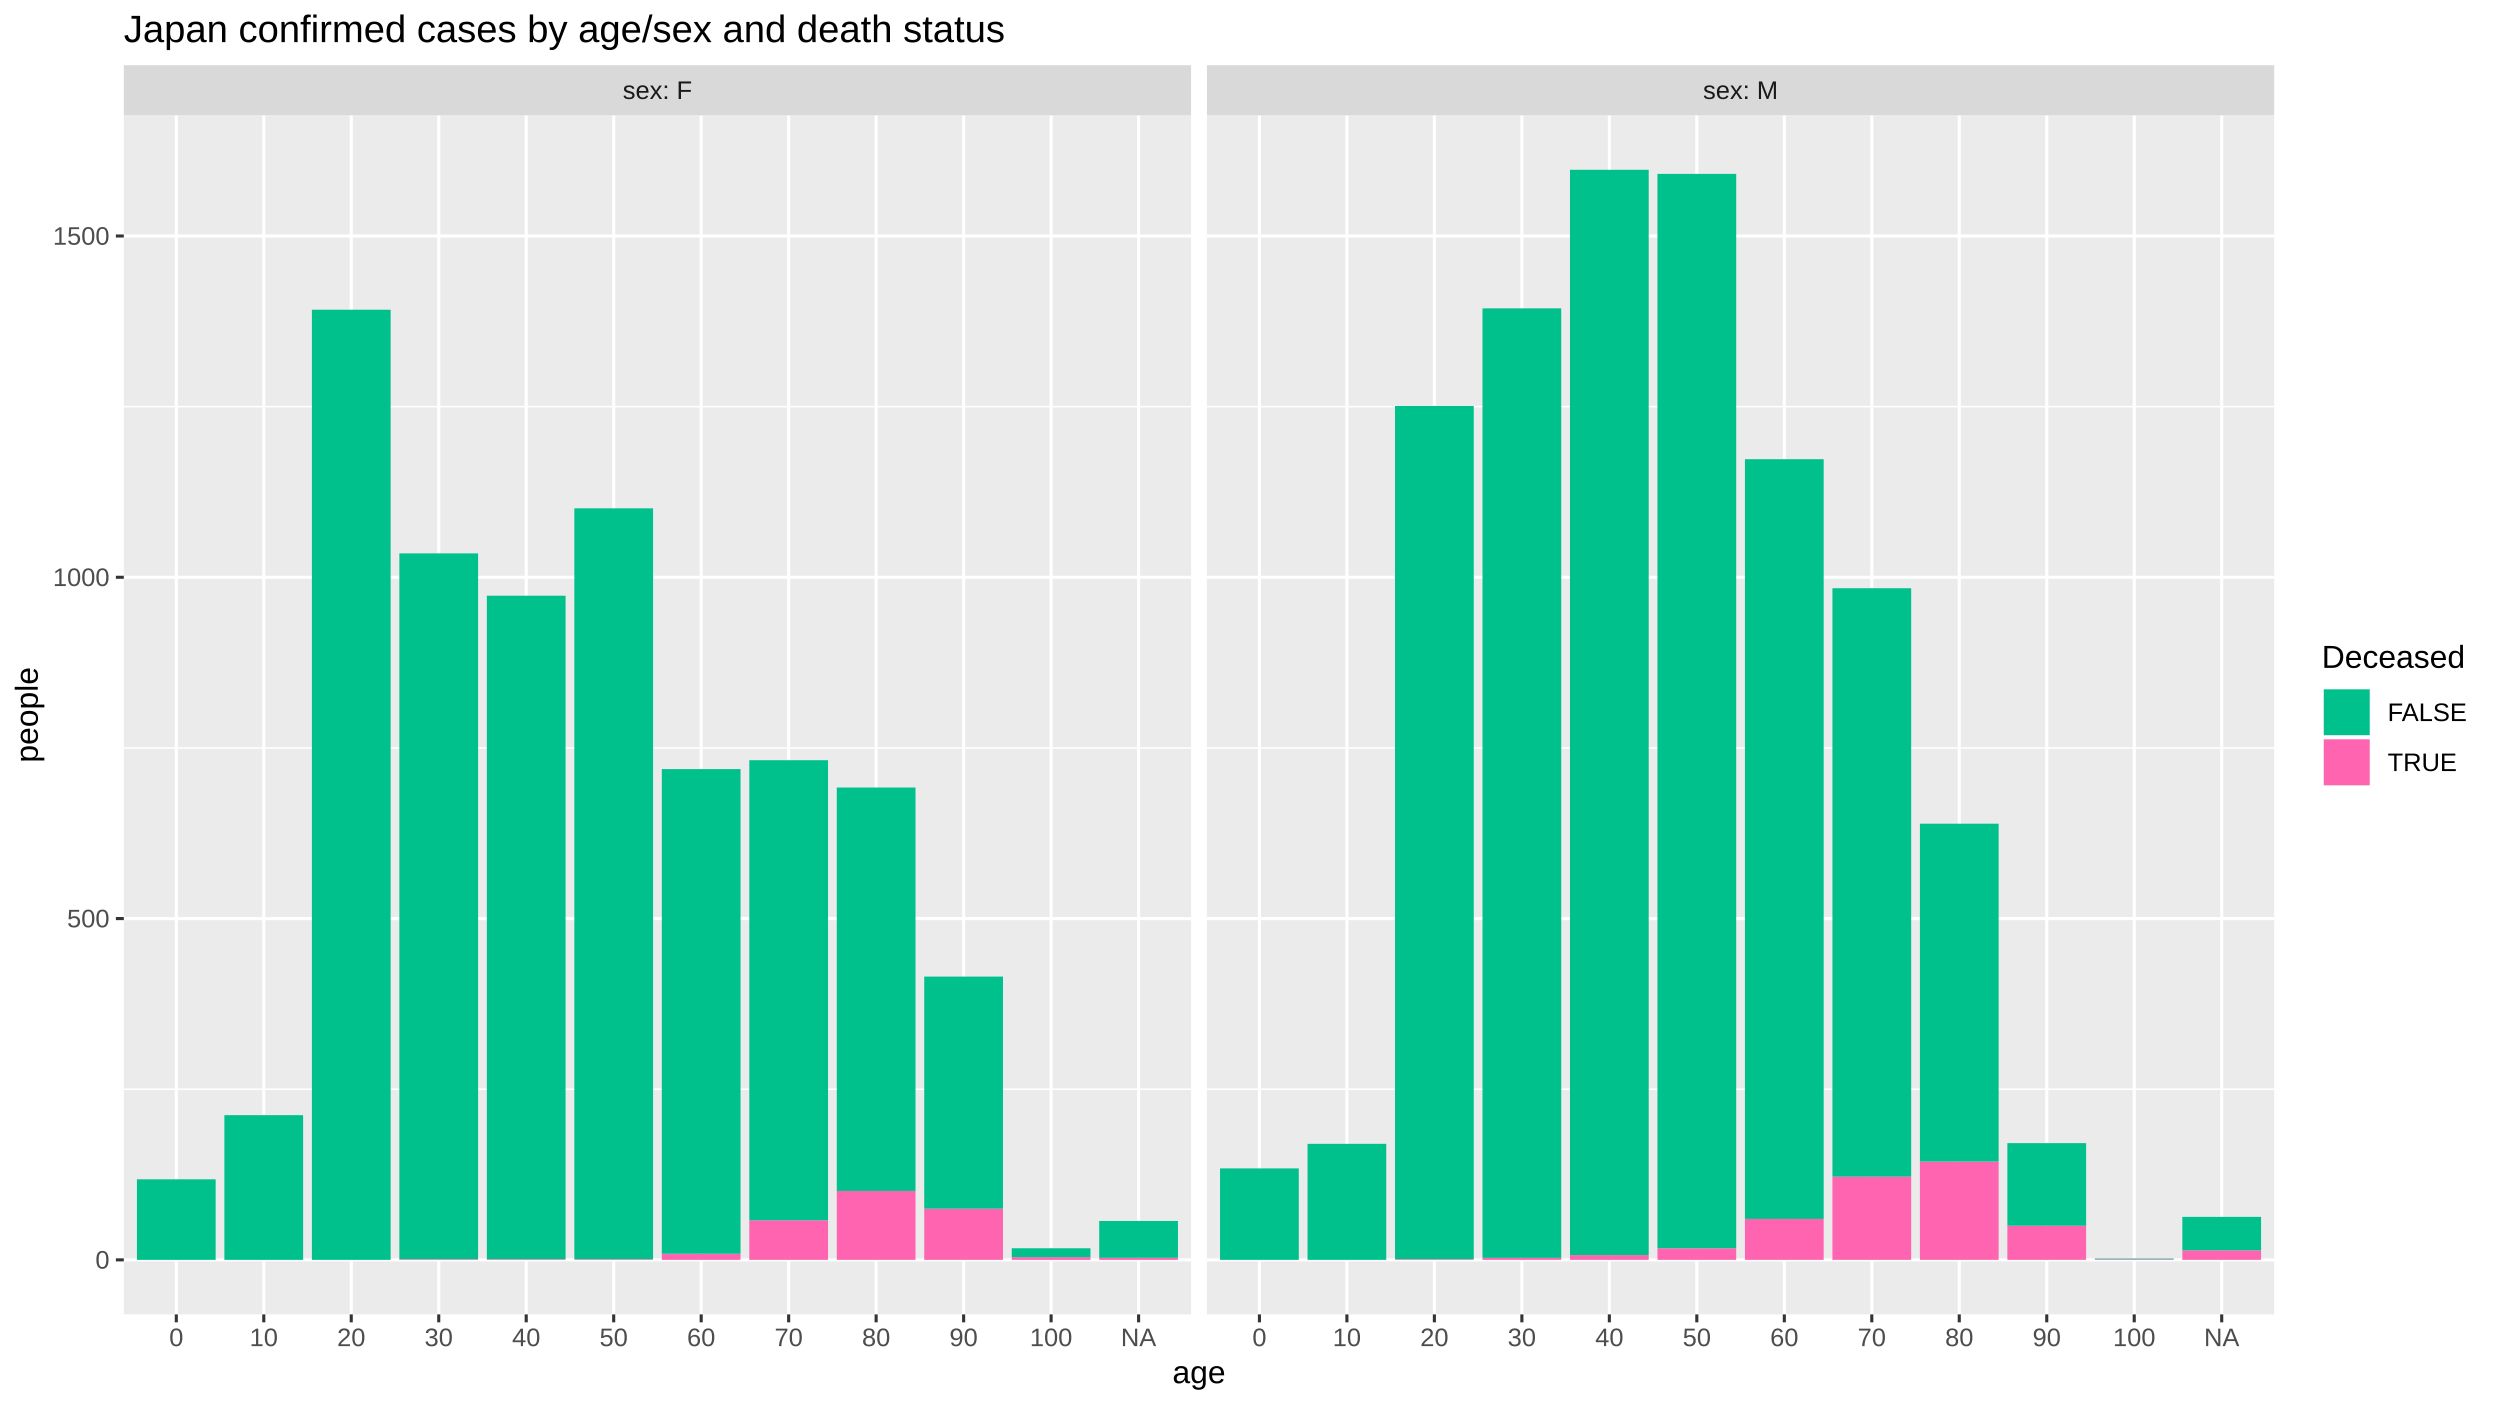
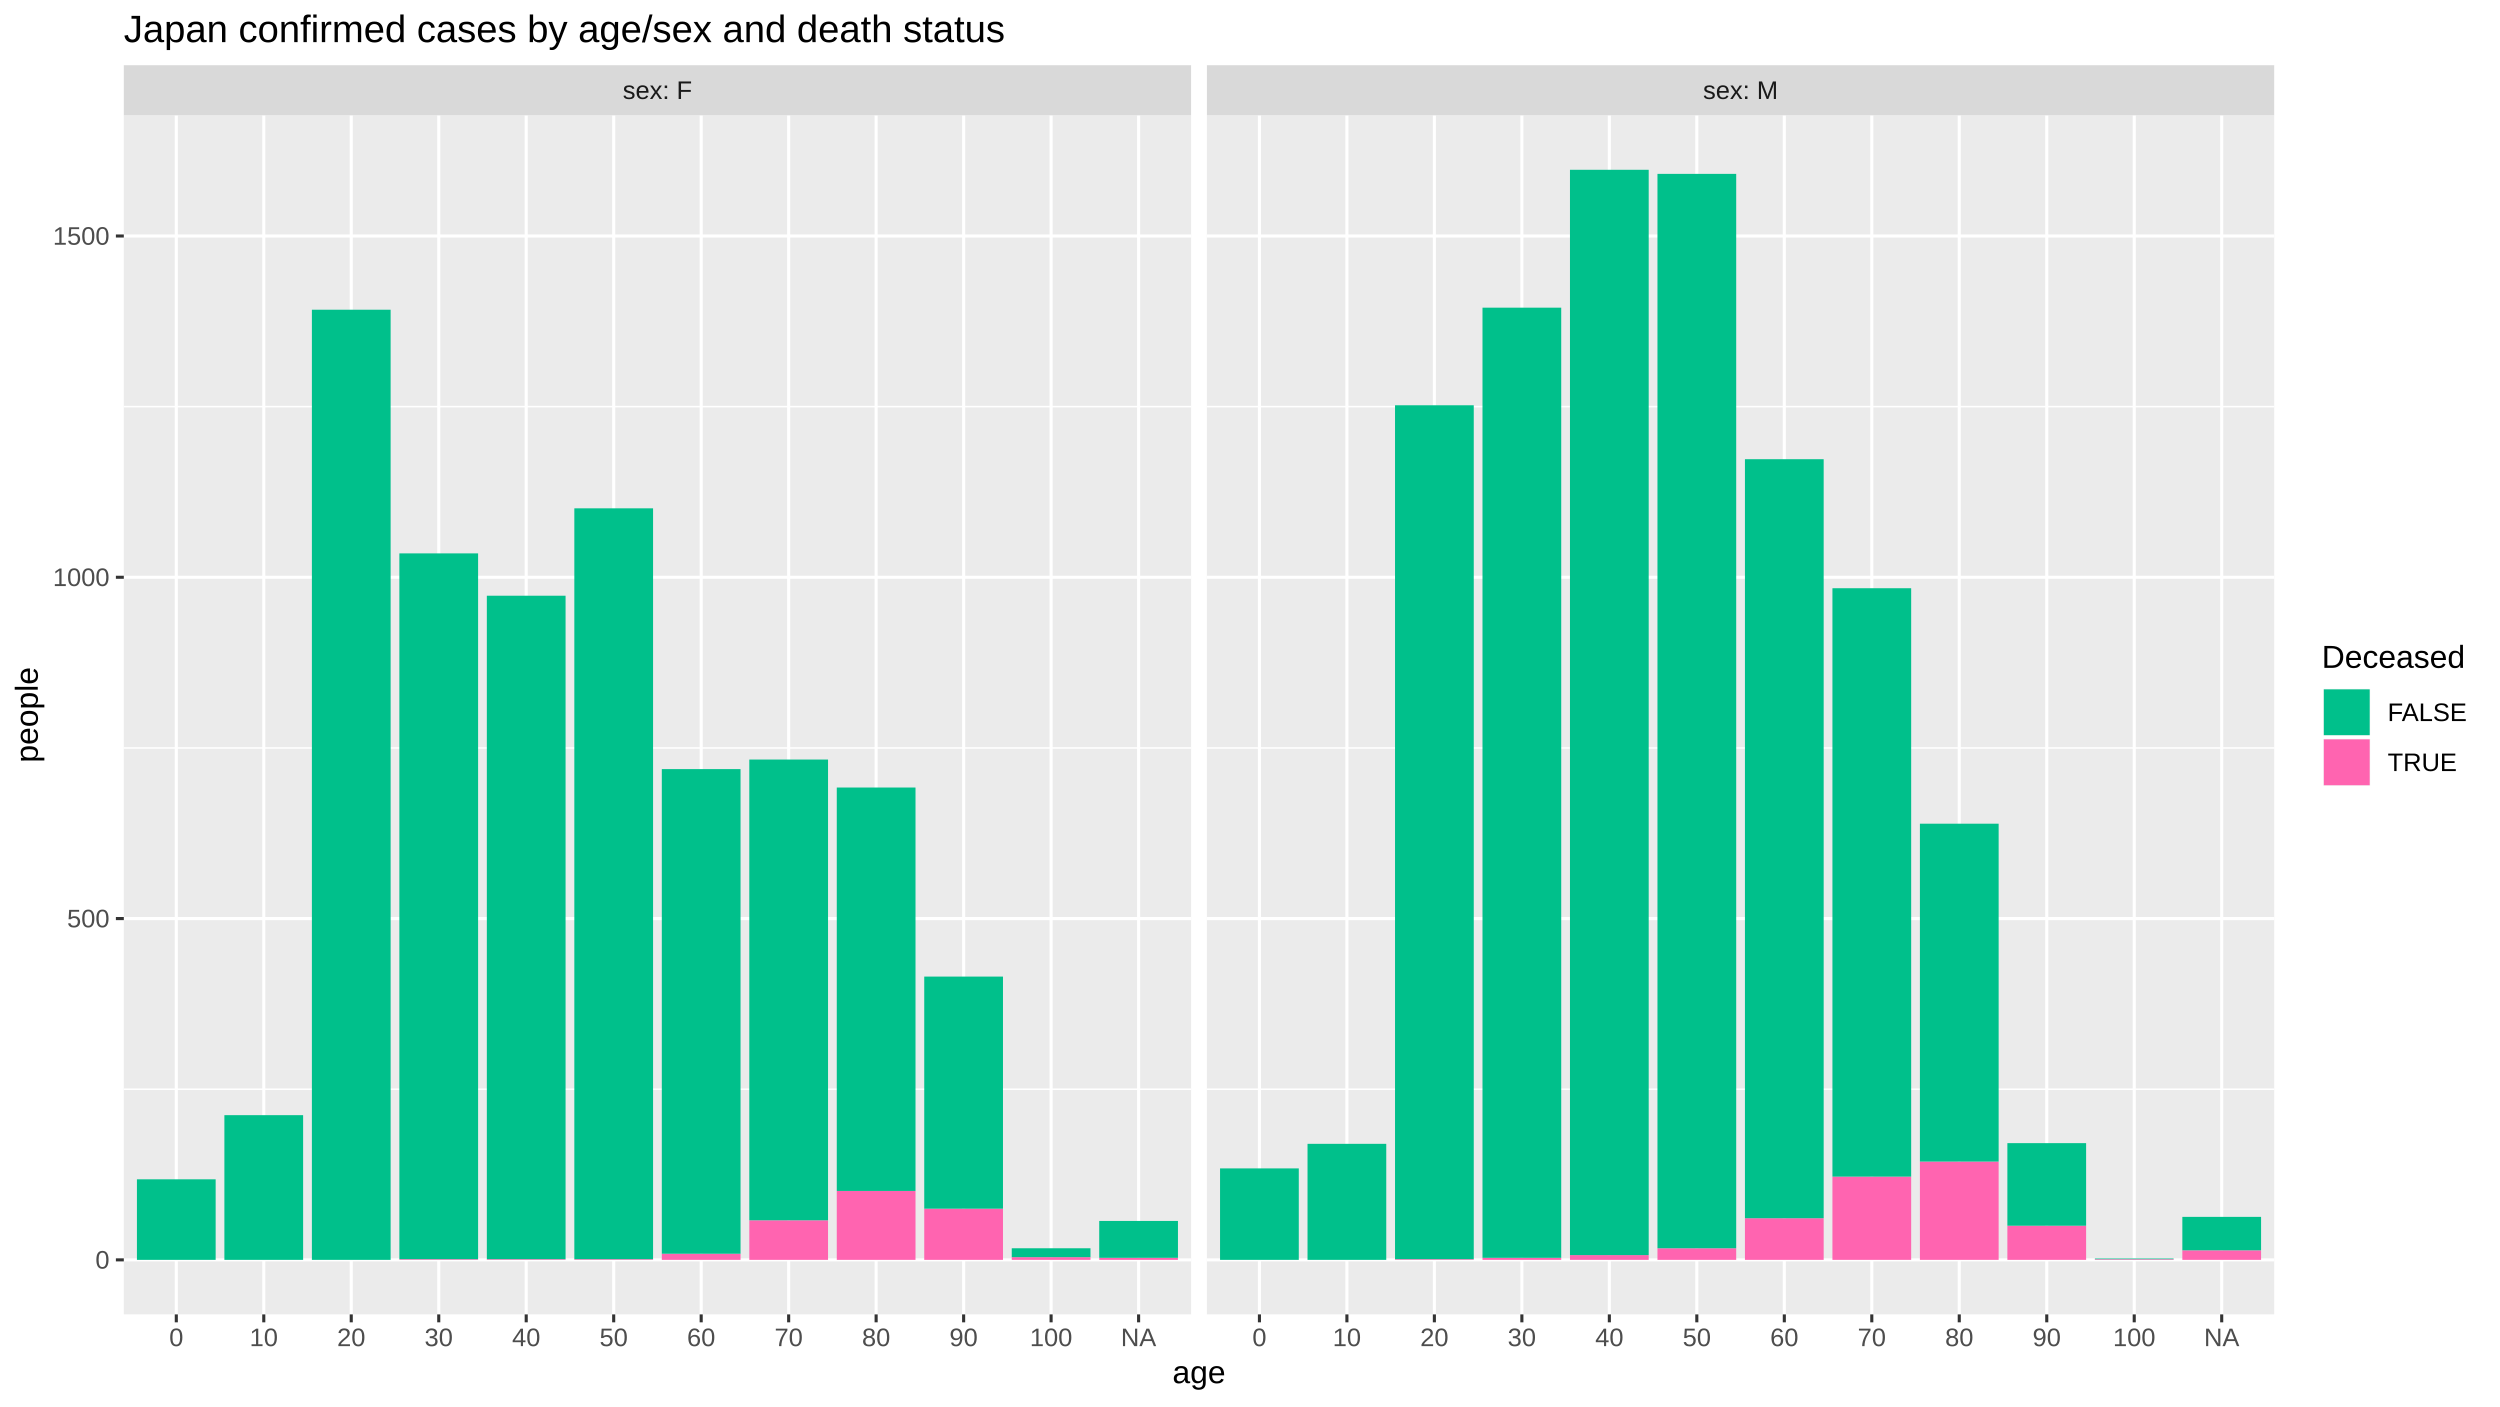
<svg xmlns="http://www.w3.org/2000/svg" viewBox="0 0 864.00 486.00">
  <defs>
    <style type="text/css">
    line, polyline, polygon, path, rect, circle {
      fill: none;
      stroke: #000000;
      stroke-linecap: round;
      stroke-linejoin: round;
      stroke-miterlimit: 10.00;
    }
  </style>
  </defs>
  <rect width="100%" height="100%" style="stroke: none; fill: #FFFFFF;" />
  <rect x="0.00" y="-0" width="864.00" height="486.00" style="stroke-width: 1.07; stroke: #FFFFFF; fill: #FFFFFF;" />
  <defs>
    <clipPath id="cpNDIuNzl8NDExLjY0fDQ1NC4yNXwzOS44NA==">
      <rect x="42.79" y="39.84" width="368.85" height="414.40" />
    </clipPath>
  </defs>
  <rect x="42.79" y="39.84" width="368.85" height="414.40" style="stroke-width: 1.07; stroke: none; fill: #EBEBEB;" clip-path="url(#cpNDIuNzl8NDExLjY0fDQ1NC4yNXwzOS44NA==)" />
  <polyline points="42.79,376.44 411.64,376.44 " style="stroke-width: 0.53; stroke: #FFFFFF; stroke-linecap: butt;" clip-path="url(#cpNDIuNzl8NDExLjY0fDQ1NC4yNXwzOS44NA==)" />
  <polyline points="42.79,258.49 411.64,258.49 " style="stroke-width: 0.53; stroke: #FFFFFF; stroke-linecap: butt;" clip-path="url(#cpNDIuNzl8NDExLjY0fDQ1NC4yNXwzOS44NA==)" />
  <polyline points="42.79,140.54 411.64,140.54 " style="stroke-width: 0.53; stroke: #FFFFFF; stroke-linecap: butt;" clip-path="url(#cpNDIuNzl8NDExLjY0fDQ1NC4yNXwzOS44NA==)" />
  <polyline points="42.79,435.41 411.64,435.41 " style="stroke-width: 1.07; stroke: #FFFFFF; stroke-linecap: butt;" clip-path="url(#cpNDIuNzl8NDExLjY0fDQ1NC4yNXwzOS44NA==)" />
  <polyline points="42.79,317.46 411.64,317.46 " style="stroke-width: 1.07; stroke: #FFFFFF; stroke-linecap: butt;" clip-path="url(#cpNDIuNzl8NDExLjY0fDQ1NC4yNXwzOS44NA==)" />
  <polyline points="42.79,199.51 411.64,199.51 " style="stroke-width: 1.07; stroke: #FFFFFF; stroke-linecap: butt;" clip-path="url(#cpNDIuNzl8NDExLjY0fDQ1NC4yNXwzOS44NA==)" />
  <polyline points="42.79,81.56 411.64,81.56 " style="stroke-width: 1.07; stroke: #FFFFFF; stroke-linecap: butt;" clip-path="url(#cpNDIuNzl8NDExLjY0fDQ1NC4yNXwzOS44NA==)" />
  <polyline points="60.93,454.25 60.93,39.84 " style="stroke-width: 1.07; stroke: #FFFFFF; stroke-linecap: butt;" clip-path="url(#cpNDIuNzl8NDExLjY0fDQ1NC4yNXwzOS44NA==)" />
  <polyline points="91.16,454.25 91.16,39.84 " style="stroke-width: 1.07; stroke: #FFFFFF; stroke-linecap: butt;" clip-path="url(#cpNDIuNzl8NDExLjY0fDQ1NC4yNXwzOS44NA==)" />
  <polyline points="121.39,454.25 121.39,39.84 " style="stroke-width: 1.07; stroke: #FFFFFF; stroke-linecap: butt;" clip-path="url(#cpNDIuNzl8NDExLjY0fDQ1NC4yNXwzOS44NA==)" />
  <polyline points="151.63,454.25 151.63,39.84 " style="stroke-width: 1.07; stroke: #FFFFFF; stroke-linecap: butt;" clip-path="url(#cpNDIuNzl8NDExLjY0fDQ1NC4yNXwzOS44NA==)" />
  <polyline points="181.86,454.25 181.86,39.84 " style="stroke-width: 1.07; stroke: #FFFFFF; stroke-linecap: butt;" clip-path="url(#cpNDIuNzl8NDExLjY0fDQ1NC4yNXwzOS44NA==)" />
  <polyline points="212.09,454.25 212.09,39.84 " style="stroke-width: 1.07; stroke: #FFFFFF; stroke-linecap: butt;" clip-path="url(#cpNDIuNzl8NDExLjY0fDQ1NC4yNXwzOS44NA==)" />
  <polyline points="242.33,454.25 242.33,39.84 " style="stroke-width: 1.07; stroke: #FFFFFF; stroke-linecap: butt;" clip-path="url(#cpNDIuNzl8NDExLjY0fDQ1NC4yNXwzOS44NA==)" />
  <polyline points="272.56,454.25 272.56,39.84 " style="stroke-width: 1.07; stroke: #FFFFFF; stroke-linecap: butt;" clip-path="url(#cpNDIuNzl8NDExLjY0fDQ1NC4yNXwzOS44NA==)" />
  <polyline points="302.79,454.25 302.79,39.84 " style="stroke-width: 1.07; stroke: #FFFFFF; stroke-linecap: butt;" clip-path="url(#cpNDIuNzl8NDExLjY0fDQ1NC4yNXwzOS44NA==)" />
  <polyline points="333.03,454.25 333.03,39.84 " style="stroke-width: 1.07; stroke: #FFFFFF; stroke-linecap: butt;" clip-path="url(#cpNDIuNzl8NDExLjY0fDQ1NC4yNXwzOS44NA==)" />
  <polyline points="363.26,454.25 363.26,39.84 " style="stroke-width: 1.07; stroke: #FFFFFF; stroke-linecap: butt;" clip-path="url(#cpNDIuNzl8NDExLjY0fDQ1NC4yNXwzOS44NA==)" />
  <polyline points="393.50,454.25 393.50,39.84 " style="stroke-width: 1.07; stroke: #FFFFFF; stroke-linecap: butt;" clip-path="url(#cpNDIuNzl8NDExLjY0fDQ1NC4yNXwzOS44NA==)" />
  <rect x="47.32" y="407.57" width="27.21" height="27.84" style="stroke-width: 1.07; stroke: none; stroke-linecap: butt; fill: #00C08B;" clip-path="url(#cpNDIuNzl8NDExLjY0fDQ1NC4yNXwzOS44NA==)" />
  <rect x="77.55" y="385.40" width="27.21" height="50.01" style="stroke-width: 1.07; stroke: none; stroke-linecap: butt; fill: #00C08B;" clip-path="url(#cpNDIuNzl8NDExLjY0fDQ1NC4yNXwzOS44NA==)" />
  <rect x="107.79" y="107.04" width="27.21" height="328.37" style="stroke-width: 1.07; stroke: none; stroke-linecap: butt; fill: #00C08B;" clip-path="url(#cpNDIuNzl8NDExLjY0fDQ1NC4yNXwzOS44NA==)" />
  <rect x="138.02" y="435.17" width="27.21" height="0.24" style="stroke-width: 1.07; stroke: none; stroke-linecap: butt; fill: #FF64B0;" clip-path="url(#cpNDIuNzl8NDExLjY0fDQ1NC4yNXwzOS44NA==)" />
  <rect x="138.02" y="191.25" width="27.21" height="243.92" style="stroke-width: 1.07; stroke: none; stroke-linecap: butt; fill: #00C08B;" clip-path="url(#cpNDIuNzl8NDExLjY0fDQ1NC4yNXwzOS44NA==)" />
  <rect x="168.25" y="435.17" width="27.21" height="0.24" style="stroke-width: 1.07; stroke: none; stroke-linecap: butt; fill: #FF64B0;" clip-path="url(#cpNDIuNzl8NDExLjY0fDQ1NC4yNXwzOS44NA==)" />
  <rect x="168.25" y="205.88" width="27.21" height="229.29" style="stroke-width: 1.07; stroke: none; stroke-linecap: butt; fill: #00C08B;" clip-path="url(#cpNDIuNzl8NDExLjY0fDQ1NC4yNXwzOS44NA==)" />
  <rect x="198.49" y="435.17" width="27.21" height="0.24" style="stroke-width: 1.07; stroke: none; stroke-linecap: butt; fill: #FF64B0;" clip-path="url(#cpNDIuNzl8NDExLjY0fDQ1NC4yNXwzOS44NA==)" />
  <rect x="198.49" y="175.68" width="27.21" height="259.49" style="stroke-width: 1.07; stroke: none; stroke-linecap: butt; fill: #00C08B;" clip-path="url(#cpNDIuNzl8NDExLjY0fDQ1NC4yNXwzOS44NA==)" />
  <rect x="228.72" y="433.29" width="27.21" height="2.12" style="stroke-width: 1.07; stroke: none; stroke-linecap: butt; fill: #FF64B0;" clip-path="url(#cpNDIuNzl8NDExLjY0fDQ1NC4yNXwzOS44NA==)" />
  <rect x="228.72" y="265.80" width="27.21" height="167.49" style="stroke-width: 1.07; stroke: none; stroke-linecap: butt; fill: #00C08B;" clip-path="url(#cpNDIuNzl8NDExLjY0fDQ1NC4yNXwzOS44NA==)" />
  <rect x="258.96" y="421.73" width="27.21" height="13.68" style="stroke-width: 1.07; stroke: none; stroke-linecap: butt; fill: #FF64B0;" clip-path="url(#cpNDIuNzl8NDExLjY0fDQ1NC4yNXwzOS44NA==)" />
-   <rect x="258.96" y="262.73" width="27.21" height="159.00" style="stroke-width: 1.07; stroke: none; stroke-linecap: butt; fill: #00C08B;" clip-path="url(#cpNDIuNzl8NDExLjY0fDQ1NC4yNXwzOS44NA==)" />
+   <rect x="258.96" y="262.50" width="27.21" height="159.23" style="stroke-width: 1.07; stroke: none; stroke-linecap: butt; fill: #00C08B;" clip-path="url(#cpNDIuNzl8NDExLjY0fDQ1NC4yNXwzOS44NA==)" />
  <rect x="289.19" y="411.58" width="27.21" height="23.83" style="stroke-width: 1.07; stroke: none; stroke-linecap: butt; fill: #FF64B0;" clip-path="url(#cpNDIuNzl8NDExLjY0fDQ1NC4yNXwzOS44NA==)" />
  <rect x="289.19" y="272.17" width="27.21" height="139.42" style="stroke-width: 1.07; stroke: none; stroke-linecap: butt; fill: #00C08B;" clip-path="url(#cpNDIuNzl8NDExLjY0fDQ1NC4yNXwzOS44NA==)" />
  <rect x="319.42" y="417.72" width="27.21" height="17.69" style="stroke-width: 1.07; stroke: none; stroke-linecap: butt; fill: #FF64B0;" clip-path="url(#cpNDIuNzl8NDExLjY0fDQ1NC4yNXwzOS44NA==)" />
  <rect x="319.42" y="337.51" width="27.21" height="80.21" style="stroke-width: 1.07; stroke: none; stroke-linecap: butt; fill: #00C08B;" clip-path="url(#cpNDIuNzl8NDExLjY0fDQ1NC4yNXwzOS44NA==)" />
  <rect x="349.66" y="434.47" width="27.21" height="0.94" style="stroke-width: 1.07; stroke: none; stroke-linecap: butt; fill: #FF64B0;" clip-path="url(#cpNDIuNzl8NDExLjY0fDQ1NC4yNXwzOS44NA==)" />
  <rect x="349.66" y="431.40" width="27.21" height="3.07" style="stroke-width: 1.07; stroke: none; stroke-linecap: butt; fill: #00C08B;" clip-path="url(#cpNDIuNzl8NDExLjY0fDQ1NC4yNXwzOS44NA==)" />
  <rect x="379.89" y="434.70" width="27.21" height="0.71" style="stroke-width: 1.07; stroke: none; stroke-linecap: butt; fill: #FF64B0;" clip-path="url(#cpNDIuNzl8NDExLjY0fDQ1NC4yNXwzOS44NA==)" />
  <rect x="379.89" y="421.96" width="27.21" height="12.74" style="stroke-width: 1.07; stroke: none; stroke-linecap: butt; fill: #00C08B;" clip-path="url(#cpNDIuNzl8NDExLjY0fDQ1NC4yNXwzOS44NA==)" />
  <defs>
    <clipPath id="cpMC4wMHw4NjQuMDB8NDg2LjAwfDAuMDA=">
      <rect x="0.00" y="0.00" width="864.00" height="486.00" />
    </clipPath>
  </defs>
  <defs>
    <clipPath id="cpNDE3LjExfDc4NS45N3w0NTQuMjV8MzkuODQ=">
      <rect x="417.11" y="39.84" width="368.85" height="414.40" />
    </clipPath>
  </defs>
  <rect x="417.11" y="39.84" width="368.85" height="414.40" style="stroke-width: 1.07; stroke: none; fill: #EBEBEB;" clip-path="url(#cpNDE3LjExfDc4NS45N3w0NTQuMjV8MzkuODQ=)" />
  <polyline points="417.11,376.44 785.97,376.44 " style="stroke-width: 0.53; stroke: #FFFFFF; stroke-linecap: butt;" clip-path="url(#cpNDE3LjExfDc4NS45N3w0NTQuMjV8MzkuODQ=)" />
  <polyline points="417.11,258.49 785.97,258.49 " style="stroke-width: 0.53; stroke: #FFFFFF; stroke-linecap: butt;" clip-path="url(#cpNDE3LjExfDc4NS45N3w0NTQuMjV8MzkuODQ=)" />
  <polyline points="417.11,140.54 785.97,140.54 " style="stroke-width: 0.53; stroke: #FFFFFF; stroke-linecap: butt;" clip-path="url(#cpNDE3LjExfDc4NS45N3w0NTQuMjV8MzkuODQ=)" />
  <polyline points="417.11,435.41 785.97,435.41 " style="stroke-width: 1.07; stroke: #FFFFFF; stroke-linecap: butt;" clip-path="url(#cpNDE3LjExfDc4NS45N3w0NTQuMjV8MzkuODQ=)" />
  <polyline points="417.11,317.46 785.97,317.46 " style="stroke-width: 1.07; stroke: #FFFFFF; stroke-linecap: butt;" clip-path="url(#cpNDE3LjExfDc4NS45N3w0NTQuMjV8MzkuODQ=)" />
  <polyline points="417.11,199.51 785.97,199.51 " style="stroke-width: 1.07; stroke: #FFFFFF; stroke-linecap: butt;" clip-path="url(#cpNDE3LjExfDc4NS45N3w0NTQuMjV8MzkuODQ=)" />
  <polyline points="417.11,81.56 785.97,81.56 " style="stroke-width: 1.07; stroke: #FFFFFF; stroke-linecap: butt;" clip-path="url(#cpNDE3LjExfDc4NS45N3w0NTQuMjV8MzkuODQ=)" />
  <polyline points="435.26,454.25 435.26,39.84 " style="stroke-width: 1.07; stroke: #FFFFFF; stroke-linecap: butt;" clip-path="url(#cpNDE3LjExfDc4NS45N3w0NTQuMjV8MzkuODQ=)" />
  <polyline points="465.49,454.25 465.49,39.84 " style="stroke-width: 1.07; stroke: #FFFFFF; stroke-linecap: butt;" clip-path="url(#cpNDE3LjExfDc4NS45N3w0NTQuMjV8MzkuODQ=)" />
  <polyline points="495.72,454.25 495.72,39.84 " style="stroke-width: 1.07; stroke: #FFFFFF; stroke-linecap: butt;" clip-path="url(#cpNDE3LjExfDc4NS45N3w0NTQuMjV8MzkuODQ=)" />
  <polyline points="525.96,454.25 525.96,39.84 " style="stroke-width: 1.07; stroke: #FFFFFF; stroke-linecap: butt;" clip-path="url(#cpNDE3LjExfDc4NS45N3w0NTQuMjV8MzkuODQ=)" />
  <polyline points="556.19,454.25 556.19,39.84 " style="stroke-width: 1.07; stroke: #FFFFFF; stroke-linecap: butt;" clip-path="url(#cpNDE3LjExfDc4NS45N3w0NTQuMjV8MzkuODQ=)" />
  <polyline points="586.42,454.25 586.42,39.84 " style="stroke-width: 1.07; stroke: #FFFFFF; stroke-linecap: butt;" clip-path="url(#cpNDE3LjExfDc4NS45N3w0NTQuMjV8MzkuODQ=)" />
  <polyline points="616.66,454.25 616.66,39.84 " style="stroke-width: 1.07; stroke: #FFFFFF; stroke-linecap: butt;" clip-path="url(#cpNDE3LjExfDc4NS45N3w0NTQuMjV8MzkuODQ=)" />
  <polyline points="646.89,454.25 646.89,39.84 " style="stroke-width: 1.07; stroke: #FFFFFF; stroke-linecap: butt;" clip-path="url(#cpNDE3LjExfDc4NS45N3w0NTQuMjV8MzkuODQ=)" />
  <polyline points="677.12,454.25 677.12,39.84 " style="stroke-width: 1.07; stroke: #FFFFFF; stroke-linecap: butt;" clip-path="url(#cpNDE3LjExfDc4NS45N3w0NTQuMjV8MzkuODQ=)" />
  <polyline points="707.36,454.25 707.36,39.84 " style="stroke-width: 1.07; stroke: #FFFFFF; stroke-linecap: butt;" clip-path="url(#cpNDE3LjExfDc4NS45N3w0NTQuMjV8MzkuODQ=)" />
  <polyline points="737.59,454.25 737.59,39.84 " style="stroke-width: 1.07; stroke: #FFFFFF; stroke-linecap: butt;" clip-path="url(#cpNDE3LjExfDc4NS45N3w0NTQuMjV8MzkuODQ=)" />
  <polyline points="767.82,454.25 767.82,39.84 " style="stroke-width: 1.07; stroke: #FFFFFF; stroke-linecap: butt;" clip-path="url(#cpNDE3LjExfDc4NS45N3w0NTQuMjV8MzkuODQ=)" />
  <rect x="421.65" y="403.80" width="27.21" height="31.61" style="stroke-width: 1.07; stroke: none; stroke-linecap: butt; fill: #00C08B;" clip-path="url(#cpNDE3LjExfDc4NS45N3w0NTQuMjV8MzkuODQ=)" />
  <rect x="451.88" y="395.31" width="27.21" height="40.10" style="stroke-width: 1.07; stroke: none; stroke-linecap: butt; fill: #00C08B;" clip-path="url(#cpNDE3LjExfDc4NS45N3w0NTQuMjV8MzkuODQ=)" />
  <rect x="482.12" y="435.17" width="27.21" height="0.24" style="stroke-width: 1.07; stroke: none; stroke-linecap: butt; fill: #FF64B0;" clip-path="url(#cpNDE3LjExfDc4NS45N3w0NTQuMjV8MzkuODQ=)" />
-   <rect x="482.12" y="140.30" width="27.21" height="294.87" style="stroke-width: 1.07; stroke: none; stroke-linecap: butt; fill: #00C08B;" clip-path="url(#cpNDE3LjExfDc4NS45N3w0NTQuMjV8MzkuODQ=)" />
+   <rect x="482.12" y="140.06" width="27.21" height="295.11" style="stroke-width: 1.07; stroke: none; stroke-linecap: butt; fill: #00C08B;" clip-path="url(#cpNDE3LjExfDc4NS45N3w0NTQuMjV8MzkuODQ=)" />
  <rect x="512.35" y="434.70" width="27.21" height="0.71" style="stroke-width: 1.07; stroke: none; stroke-linecap: butt; fill: #FF64B0;" clip-path="url(#cpNDE3LjExfDc4NS45N3w0NTQuMjV8MzkuODQ=)" />
-   <rect x="512.35" y="106.57" width="27.21" height="328.14" style="stroke-width: 1.07; stroke: none; stroke-linecap: butt; fill: #00C08B;" clip-path="url(#cpNDE3LjExfDc4NS45N3w0NTQuMjV8MzkuODQ=)" />
+   <rect x="512.35" y="106.33" width="27.21" height="328.37" style="stroke-width: 1.07; stroke: none; stroke-linecap: butt; fill: #00C08B;" clip-path="url(#cpNDE3LjExfDc4NS45N3w0NTQuMjV8MzkuODQ=)" />
  <rect x="542.58" y="433.76" width="27.21" height="1.65" style="stroke-width: 1.07; stroke: none; stroke-linecap: butt; fill: #FF64B0;" clip-path="url(#cpNDE3LjExfDc4NS45N3w0NTQuMjV8MzkuODQ=)" />
  <rect x="542.58" y="58.68" width="27.21" height="375.08" style="stroke-width: 1.07; stroke: none; stroke-linecap: butt; fill: #00C08B;" clip-path="url(#cpNDE3LjExfDc4NS45N3w0NTQuMjV8MzkuODQ=)" />
  <rect x="572.82" y="431.40" width="27.21" height="4.01" style="stroke-width: 1.07; stroke: none; stroke-linecap: butt; fill: #FF64B0;" clip-path="url(#cpNDE3LjExfDc4NS45N3w0NTQuMjV8MzkuODQ=)" />
  <rect x="572.82" y="60.09" width="27.21" height="371.31" style="stroke-width: 1.07; stroke: none; stroke-linecap: butt; fill: #00C08B;" clip-path="url(#cpNDE3LjExfDc4NS45N3w0NTQuMjV8MzkuODQ=)" />
-   <rect x="603.05" y="421.26" width="27.21" height="14.15" style="stroke-width: 1.07; stroke: none; stroke-linecap: butt; fill: #FF64B0;" clip-path="url(#cpNDE3LjExfDc4NS45N3w0NTQuMjV8MzkuODQ=)" />
-   <rect x="603.05" y="158.70" width="27.21" height="262.56" style="stroke-width: 1.07; stroke: none; stroke-linecap: butt; fill: #00C08B;" clip-path="url(#cpNDE3LjExfDc4NS45N3w0NTQuMjV8MzkuODQ=)" />
+   <rect x="603.05" y="421.02" width="27.21" height="14.39" style="stroke-width: 1.07; stroke: none; stroke-linecap: butt; fill: #FF64B0;" clip-path="url(#cpNDE3LjExfDc4NS45N3w0NTQuMjV8MzkuODQ=)" />
+   <rect x="603.05" y="158.70" width="27.21" height="262.32" style="stroke-width: 1.07; stroke: none; stroke-linecap: butt; fill: #00C08B;" clip-path="url(#cpNDE3LjExfDc4NS45N3w0NTQuMjV8MzkuODQ=)" />
  <rect x="633.29" y="406.63" width="27.21" height="28.78" style="stroke-width: 1.07; stroke: none; stroke-linecap: butt; fill: #FF64B0;" clip-path="url(#cpNDE3LjExfDc4NS45N3w0NTQuMjV8MzkuODQ=)" />
  <rect x="633.29" y="203.29" width="27.21" height="203.35" style="stroke-width: 1.07; stroke: none; stroke-linecap: butt; fill: #00C08B;" clip-path="url(#cpNDE3LjExfDc4NS45N3w0NTQuMjV8MzkuODQ=)" />
  <rect x="663.52" y="401.44" width="27.21" height="33.97" style="stroke-width: 1.07; stroke: none; stroke-linecap: butt; fill: #FF64B0;" clip-path="url(#cpNDE3LjExfDc4NS45N3w0NTQuMjV8MzkuODQ=)" />
  <rect x="663.52" y="284.67" width="27.21" height="116.77" style="stroke-width: 1.07; stroke: none; stroke-linecap: butt; fill: #00C08B;" clip-path="url(#cpNDE3LjExfDc4NS45N3w0NTQuMjV8MzkuODQ=)" />
  <rect x="693.75" y="423.62" width="27.21" height="11.79" style="stroke-width: 1.07; stroke: none; stroke-linecap: butt; fill: #FF64B0;" clip-path="url(#cpNDE3LjExfDc4NS45N3w0NTQuMjV8MzkuODQ=)" />
  <rect x="693.75" y="395.07" width="27.21" height="28.54" style="stroke-width: 1.07; stroke: none; stroke-linecap: butt; fill: #00C08B;" clip-path="url(#cpNDE3LjExfDc4NS45N3w0NTQuMjV8MzkuODQ=)" />
  <rect x="723.99" y="435.17" width="27.21" height="0.24" style="stroke-width: 1.07; stroke: none; stroke-linecap: butt; fill: #FF64B0;" clip-path="url(#cpNDE3LjExfDc4NS45N3w0NTQuMjV8MzkuODQ=)" />
  <rect x="723.99" y="434.94" width="27.21" height="0.24" style="stroke-width: 1.07; stroke: none; stroke-linecap: butt; fill: #00C08B;" clip-path="url(#cpNDE3LjExfDc4NS45N3w0NTQuMjV8MzkuODQ=)" />
  <rect x="754.22" y="432.11" width="27.21" height="3.30" style="stroke-width: 1.07; stroke: none; stroke-linecap: butt; fill: #FF64B0;" clip-path="url(#cpNDE3LjExfDc4NS45N3w0NTQuMjV8MzkuODQ=)" />
  <rect x="754.22" y="420.55" width="27.21" height="11.56" style="stroke-width: 1.07; stroke: none; stroke-linecap: butt; fill: #00C08B;" clip-path="url(#cpNDE3LjExfDc4NS45N3w0NTQuMjV8MzkuODQ=)" />
  <defs>
    <clipPath id="cpMC4wMHw4NjQuMDB8NDg2LjAwfDAuMDA=">
      <rect x="0.00" y="0.00" width="864.00" height="486.00" />
    </clipPath>
  </defs>
  <defs>
    <clipPath id="cpNDIuNzl8NDExLjY0fDM5Ljg0fDIyLjUz">
      <rect x="42.79" y="22.53" width="368.85" height="17.31" />
    </clipPath>
  </defs>
  <rect x="42.79" y="22.53" width="368.85" height="17.31" style="stroke-width: 1.07; stroke: none; fill: #D9D9D9;" clip-path="url(#cpNDIuNzl8NDExLjY0fDM5Ljg0fDIyLjUz)" />
  <g clip-path="url(#cpNDIuNzl8NDExLjY0fDM5Ljg0fDIyLjUz)">
    <text x="215.23" y="34.21" style="font-size: 8.80px; fill: #1A1A1A; font-family: Liberation Sans;" textLength="23.96px" lengthAdjust="spacingAndGlyphs">sex: F</text>
  </g>
  <defs>
    <clipPath id="cpMC4wMHw4NjQuMDB8NDg2LjAwfDAuMDA=">
      <rect x="0.00" y="0.00" width="864.00" height="486.00" />
    </clipPath>
  </defs>
  <defs>
    <clipPath id="cpNDE3LjExfDc4NS45N3wzOS44NHwyMi41Mw==">
      <rect x="417.11" y="22.53" width="368.85" height="17.31" />
    </clipPath>
  </defs>
  <rect x="417.11" y="22.53" width="368.85" height="17.31" style="stroke-width: 1.07; stroke: none; fill: #D9D9D9;" clip-path="url(#cpNDE3LjExfDc4NS45N3wzOS44NHwyMi41Mw==)" />
  <g clip-path="url(#cpNDE3LjExfDc4NS45N3wzOS44NHwyMi41Mw==)">
    <text x="588.58" y="34.21" style="font-size: 8.80px; fill: #1A1A1A; font-family: Liberation Sans;" textLength="25.91px" lengthAdjust="spacingAndGlyphs">sex: M</text>
  </g>
  <defs>
    <clipPath id="cpMC4wMHw4NjQuMDB8NDg2LjAwfDAuMDA=">
      <rect x="0.00" y="0.00" width="864.00" height="486.00" />
    </clipPath>
  </defs>
  <polyline points="60.93,456.99 60.93,454.25 " style="stroke-width: 1.07; stroke: #333333; stroke-linecap: butt;" clip-path="url(#cpMC4wMHw4NjQuMDB8NDg2LjAwfDAuMDA=)" />
  <polyline points="91.16,456.99 91.16,454.25 " style="stroke-width: 1.07; stroke: #333333; stroke-linecap: butt;" clip-path="url(#cpMC4wMHw4NjQuMDB8NDg2LjAwfDAuMDA=)" />
  <polyline points="121.39,456.99 121.39,454.25 " style="stroke-width: 1.07; stroke: #333333; stroke-linecap: butt;" clip-path="url(#cpMC4wMHw4NjQuMDB8NDg2LjAwfDAuMDA=)" />
  <polyline points="151.63,456.99 151.63,454.25 " style="stroke-width: 1.07; stroke: #333333; stroke-linecap: butt;" clip-path="url(#cpMC4wMHw4NjQuMDB8NDg2LjAwfDAuMDA=)" />
  <polyline points="181.86,456.99 181.86,454.25 " style="stroke-width: 1.07; stroke: #333333; stroke-linecap: butt;" clip-path="url(#cpMC4wMHw4NjQuMDB8NDg2LjAwfDAuMDA=)" />
  <polyline points="212.09,456.99 212.09,454.25 " style="stroke-width: 1.07; stroke: #333333; stroke-linecap: butt;" clip-path="url(#cpMC4wMHw4NjQuMDB8NDg2LjAwfDAuMDA=)" />
  <polyline points="242.33,456.99 242.33,454.25 " style="stroke-width: 1.07; stroke: #333333; stroke-linecap: butt;" clip-path="url(#cpMC4wMHw4NjQuMDB8NDg2LjAwfDAuMDA=)" />
  <polyline points="272.56,456.99 272.56,454.25 " style="stroke-width: 1.07; stroke: #333333; stroke-linecap: butt;" clip-path="url(#cpMC4wMHw4NjQuMDB8NDg2LjAwfDAuMDA=)" />
  <polyline points="302.79,456.99 302.79,454.25 " style="stroke-width: 1.07; stroke: #333333; stroke-linecap: butt;" clip-path="url(#cpMC4wMHw4NjQuMDB8NDg2LjAwfDAuMDA=)" />
  <polyline points="333.03,456.99 333.03,454.25 " style="stroke-width: 1.07; stroke: #333333; stroke-linecap: butt;" clip-path="url(#cpMC4wMHw4NjQuMDB8NDg2LjAwfDAuMDA=)" />
  <polyline points="363.26,456.99 363.26,454.25 " style="stroke-width: 1.07; stroke: #333333; stroke-linecap: butt;" clip-path="url(#cpMC4wMHw4NjQuMDB8NDg2LjAwfDAuMDA=)" />
  <polyline points="393.50,456.99 393.50,454.25 " style="stroke-width: 1.07; stroke: #333333; stroke-linecap: butt;" clip-path="url(#cpMC4wMHw4NjQuMDB8NDg2LjAwfDAuMDA=)" />
  <g clip-path="url(#cpMC4wMHw4NjQuMDB8NDg2LjAwfDAuMDA=)">
    <text x="58.48" y="465.23" style="font-size: 8.80px; fill: #4D4D4D; font-family: Liberation Sans;" textLength="4.89px" lengthAdjust="spacingAndGlyphs">0</text>
  </g>
  <g clip-path="url(#cpMC4wMHw4NjQuMDB8NDg2LjAwfDAuMDA=)">
    <text x="86.27" y="465.23" style="font-size: 8.80px; fill: #4D4D4D; font-family: Liberation Sans;" textLength="9.79px" lengthAdjust="spacingAndGlyphs">10</text>
  </g>
  <g clip-path="url(#cpMC4wMHw4NjQuMDB8NDg2LjAwfDAuMDA=)">
    <text x="116.50" y="465.23" style="font-size: 8.80px; fill: #4D4D4D; font-family: Liberation Sans;" textLength="9.79px" lengthAdjust="spacingAndGlyphs">20</text>
  </g>
  <g clip-path="url(#cpMC4wMHw4NjQuMDB8NDg2LjAwfDAuMDA=)">
    <text x="146.73" y="465.23" style="font-size: 8.80px; fill: #4D4D4D; font-family: Liberation Sans;" textLength="9.79px" lengthAdjust="spacingAndGlyphs">30</text>
  </g>
  <g clip-path="url(#cpMC4wMHw4NjQuMDB8NDg2LjAwfDAuMDA=)">
    <text x="176.97" y="465.23" style="font-size: 8.80px; fill: #4D4D4D; font-family: Liberation Sans;" textLength="9.79px" lengthAdjust="spacingAndGlyphs">40</text>
  </g>
  <g clip-path="url(#cpMC4wMHw4NjQuMDB8NDg2LjAwfDAuMDA=)">
    <text x="207.20" y="465.23" style="font-size: 8.80px; fill: #4D4D4D; font-family: Liberation Sans;" textLength="9.79px" lengthAdjust="spacingAndGlyphs">50</text>
  </g>
  <g clip-path="url(#cpMC4wMHw4NjQuMDB8NDg2LjAwfDAuMDA=)">
    <text x="237.43" y="465.23" style="font-size: 8.80px; fill: #4D4D4D; font-family: Liberation Sans;" textLength="9.79px" lengthAdjust="spacingAndGlyphs">60</text>
  </g>
  <g clip-path="url(#cpMC4wMHw4NjQuMDB8NDg2LjAwfDAuMDA=)">
    <text x="267.67" y="465.23" style="font-size: 8.80px; fill: #4D4D4D; font-family: Liberation Sans;" textLength="9.79px" lengthAdjust="spacingAndGlyphs">70</text>
  </g>
  <g clip-path="url(#cpMC4wMHw4NjQuMDB8NDg2LjAwfDAuMDA=)">
    <text x="297.90" y="465.23" style="font-size: 8.80px; fill: #4D4D4D; font-family: Liberation Sans;" textLength="9.79px" lengthAdjust="spacingAndGlyphs">80</text>
  </g>
  <g clip-path="url(#cpMC4wMHw4NjQuMDB8NDg2LjAwfDAuMDA=)">
    <text x="328.13" y="465.23" style="font-size: 8.80px; fill: #4D4D4D; font-family: Liberation Sans;" textLength="9.79px" lengthAdjust="spacingAndGlyphs">90</text>
  </g>
  <g clip-path="url(#cpMC4wMHw4NjQuMDB8NDg2LjAwfDAuMDA=)">
    <text x="355.92" y="465.23" style="font-size: 8.80px; fill: #4D4D4D; font-family: Liberation Sans;" textLength="14.68px" lengthAdjust="spacingAndGlyphs">100</text>
  </g>
  <g clip-path="url(#cpMC4wMHw4NjQuMDB8NDg2LjAwfDAuMDA=)">
    <text x="387.38" y="465.23" style="font-size: 8.80px; fill: #4D4D4D; font-family: Liberation Sans;" textLength="12.22px" lengthAdjust="spacingAndGlyphs">NA</text>
  </g>
  <polyline points="435.26,456.99 435.26,454.25 " style="stroke-width: 1.07; stroke: #333333; stroke-linecap: butt;" clip-path="url(#cpMC4wMHw4NjQuMDB8NDg2LjAwfDAuMDA=)" />
  <polyline points="465.49,456.99 465.49,454.25 " style="stroke-width: 1.07; stroke: #333333; stroke-linecap: butt;" clip-path="url(#cpMC4wMHw4NjQuMDB8NDg2LjAwfDAuMDA=)" />
  <polyline points="495.72,456.99 495.72,454.25 " style="stroke-width: 1.07; stroke: #333333; stroke-linecap: butt;" clip-path="url(#cpMC4wMHw4NjQuMDB8NDg2LjAwfDAuMDA=)" />
  <polyline points="525.96,456.99 525.96,454.25 " style="stroke-width: 1.07; stroke: #333333; stroke-linecap: butt;" clip-path="url(#cpMC4wMHw4NjQuMDB8NDg2LjAwfDAuMDA=)" />
  <polyline points="556.19,456.99 556.19,454.25 " style="stroke-width: 1.07; stroke: #333333; stroke-linecap: butt;" clip-path="url(#cpMC4wMHw4NjQuMDB8NDg2LjAwfDAuMDA=)" />
  <polyline points="586.42,456.99 586.42,454.25 " style="stroke-width: 1.07; stroke: #333333; stroke-linecap: butt;" clip-path="url(#cpMC4wMHw4NjQuMDB8NDg2LjAwfDAuMDA=)" />
  <polyline points="616.66,456.99 616.66,454.25 " style="stroke-width: 1.07; stroke: #333333; stroke-linecap: butt;" clip-path="url(#cpMC4wMHw4NjQuMDB8NDg2LjAwfDAuMDA=)" />
  <polyline points="646.89,456.99 646.89,454.25 " style="stroke-width: 1.07; stroke: #333333; stroke-linecap: butt;" clip-path="url(#cpMC4wMHw4NjQuMDB8NDg2LjAwfDAuMDA=)" />
  <polyline points="677.12,456.99 677.12,454.25 " style="stroke-width: 1.07; stroke: #333333; stroke-linecap: butt;" clip-path="url(#cpMC4wMHw4NjQuMDB8NDg2LjAwfDAuMDA=)" />
  <polyline points="707.36,456.99 707.36,454.25 " style="stroke-width: 1.07; stroke: #333333; stroke-linecap: butt;" clip-path="url(#cpMC4wMHw4NjQuMDB8NDg2LjAwfDAuMDA=)" />
  <polyline points="737.59,456.99 737.59,454.25 " style="stroke-width: 1.07; stroke: #333333; stroke-linecap: butt;" clip-path="url(#cpMC4wMHw4NjQuMDB8NDg2LjAwfDAuMDA=)" />
  <polyline points="767.82,456.99 767.82,454.25 " style="stroke-width: 1.07; stroke: #333333; stroke-linecap: butt;" clip-path="url(#cpMC4wMHw4NjQuMDB8NDg2LjAwfDAuMDA=)" />
  <g clip-path="url(#cpMC4wMHw4NjQuMDB8NDg2LjAwfDAuMDA=)">
    <text x="432.81" y="465.23" style="font-size: 8.80px; fill: #4D4D4D; font-family: Liberation Sans;" textLength="4.89px" lengthAdjust="spacingAndGlyphs">0</text>
  </g>
  <g clip-path="url(#cpMC4wMHw4NjQuMDB8NDg2LjAwfDAuMDA=)">
    <text x="460.59" y="465.23" style="font-size: 8.80px; fill: #4D4D4D; font-family: Liberation Sans;" textLength="9.79px" lengthAdjust="spacingAndGlyphs">10</text>
  </g>
  <g clip-path="url(#cpMC4wMHw4NjQuMDB8NDg2LjAwfDAuMDA=)">
    <text x="490.83" y="465.23" style="font-size: 8.80px; fill: #4D4D4D; font-family: Liberation Sans;" textLength="9.79px" lengthAdjust="spacingAndGlyphs">20</text>
  </g>
  <g clip-path="url(#cpMC4wMHw4NjQuMDB8NDg2LjAwfDAuMDA=)">
    <text x="521.06" y="465.23" style="font-size: 8.80px; fill: #4D4D4D; font-family: Liberation Sans;" textLength="9.79px" lengthAdjust="spacingAndGlyphs">30</text>
  </g>
  <g clip-path="url(#cpMC4wMHw4NjQuMDB8NDg2LjAwfDAuMDA=)">
    <text x="551.30" y="465.23" style="font-size: 8.80px; fill: #4D4D4D; font-family: Liberation Sans;" textLength="9.79px" lengthAdjust="spacingAndGlyphs">40</text>
  </g>
  <g clip-path="url(#cpMC4wMHw4NjQuMDB8NDg2LjAwfDAuMDA=)">
    <text x="581.53" y="465.23" style="font-size: 8.80px; fill: #4D4D4D; font-family: Liberation Sans;" textLength="9.79px" lengthAdjust="spacingAndGlyphs">50</text>
  </g>
  <g clip-path="url(#cpMC4wMHw4NjQuMDB8NDg2LjAwfDAuMDA=)">
    <text x="611.76" y="465.23" style="font-size: 8.80px; fill: #4D4D4D; font-family: Liberation Sans;" textLength="9.79px" lengthAdjust="spacingAndGlyphs">60</text>
  </g>
  <g clip-path="url(#cpMC4wMHw4NjQuMDB8NDg2LjAwfDAuMDA=)">
    <text x="642.00" y="465.23" style="font-size: 8.80px; fill: #4D4D4D; font-family: Liberation Sans;" textLength="9.79px" lengthAdjust="spacingAndGlyphs">70</text>
  </g>
  <g clip-path="url(#cpMC4wMHw4NjQuMDB8NDg2LjAwfDAuMDA=)">
    <text x="672.23" y="465.23" style="font-size: 8.80px; fill: #4D4D4D; font-family: Liberation Sans;" textLength="9.79px" lengthAdjust="spacingAndGlyphs">80</text>
  </g>
  <g clip-path="url(#cpMC4wMHw4NjQuMDB8NDg2LjAwfDAuMDA=)">
    <text x="702.46" y="465.23" style="font-size: 8.80px; fill: #4D4D4D; font-family: Liberation Sans;" textLength="9.79px" lengthAdjust="spacingAndGlyphs">90</text>
  </g>
  <g clip-path="url(#cpMC4wMHw4NjQuMDB8NDg2LjAwfDAuMDA=)">
    <text x="730.25" y="465.23" style="font-size: 8.80px; fill: #4D4D4D; font-family: Liberation Sans;" textLength="14.68px" lengthAdjust="spacingAndGlyphs">100</text>
  </g>
  <g clip-path="url(#cpMC4wMHw4NjQuMDB8NDg2LjAwfDAuMDA=)">
    <text x="761.71" y="465.23" style="font-size: 8.80px; fill: #4D4D4D; font-family: Liberation Sans;" textLength="12.22px" lengthAdjust="spacingAndGlyphs">NA</text>
  </g>
  <g clip-path="url(#cpMC4wMHw4NjQuMDB8NDg2LjAwfDAuMDA=)">
    <text x="32.96" y="438.44" style="font-size: 8.80px; fill: #4D4D4D; font-family: Liberation Sans;" textLength="4.89px" lengthAdjust="spacingAndGlyphs">0</text>
  </g>
  <g clip-path="url(#cpMC4wMHw4NjQuMDB8NDg2LjAwfDAuMDA=)">
    <text x="23.17" y="320.49" style="font-size: 8.80px; fill: #4D4D4D; font-family: Liberation Sans;" textLength="14.68px" lengthAdjust="spacingAndGlyphs">500</text>
  </g>
  <g clip-path="url(#cpMC4wMHw4NjQuMDB8NDg2LjAwfDAuMDA=)">
    <text x="18.28" y="202.54" style="font-size: 8.80px; fill: #4D4D4D; font-family: Liberation Sans;" textLength="19.58px" lengthAdjust="spacingAndGlyphs">1000</text>
  </g>
  <g clip-path="url(#cpMC4wMHw4NjQuMDB8NDg2LjAwfDAuMDA=)">
    <text x="18.28" y="84.59" style="font-size: 8.80px; fill: #4D4D4D; font-family: Liberation Sans;" textLength="19.58px" lengthAdjust="spacingAndGlyphs">1500</text>
  </g>
  <polyline points="40.05,435.41 42.79,435.41 " style="stroke-width: 1.07; stroke: #333333; stroke-linecap: butt;" clip-path="url(#cpMC4wMHw4NjQuMDB8NDg2LjAwfDAuMDA=)" />
  <polyline points="40.05,317.46 42.79,317.46 " style="stroke-width: 1.07; stroke: #333333; stroke-linecap: butt;" clip-path="url(#cpMC4wMHw4NjQuMDB8NDg2LjAwfDAuMDA=)" />
  <polyline points="40.05,199.51 42.79,199.51 " style="stroke-width: 1.07; stroke: #333333; stroke-linecap: butt;" clip-path="url(#cpMC4wMHw4NjQuMDB8NDg2LjAwfDAuMDA=)" />
  <polyline points="40.05,81.56 42.79,81.56 " style="stroke-width: 1.07; stroke: #333333; stroke-linecap: butt;" clip-path="url(#cpMC4wMHw4NjQuMDB8NDg2LjAwfDAuMDA=)" />
  <g clip-path="url(#cpMC4wMHw4NjQuMDB8NDg2LjAwfDAuMDA=)">
    <text x="405.20" y="478.03" style="font-size: 11.00px; font-family: Liberation Sans;" textLength="18.35px" lengthAdjust="spacingAndGlyphs">age</text>
  </g>
  <g clip-path="url(#cpMC4wMHw4NjQuMDB8NDg2LjAwfDAuMDA=)">
    <text transform="translate(13.05,263.56) rotate(-90)" style="font-size: 11.00px; font-family: Liberation Sans;" textLength="33.03px" lengthAdjust="spacingAndGlyphs">people</text>
  </g>
  <rect x="796.92" y="216.52" width="61.60" height="61.06" style="stroke-width: 1.07; stroke: none; fill: #FFFFFF;" clip-path="url(#cpMC4wMHw4NjQuMDB8NDg2LjAwfDAuMDA=)" />
  <g clip-path="url(#cpMC4wMHw4NjQuMDB8NDg2LjAwfDAuMDA=)">
    <text x="802.40" y="230.81" style="font-size: 11.00px; font-family: Liberation Sans;" textLength="49.53px" lengthAdjust="spacingAndGlyphs">Deceased</text>
  </g>
  <rect x="802.40" y="237.53" width="17.28" height="17.28" style="stroke-width: 1.07; stroke: #FFFFFF; fill: #F2F2F2;" clip-path="url(#cpMC4wMHw4NjQuMDB8NDg2LjAwfDAuMDA=)" />
  <rect x="803.11" y="238.24" width="15.86" height="15.86" style="stroke-width: 1.07; stroke: none; stroke-linejoin: miter; fill: #00C08B;" clip-path="url(#cpMC4wMHw4NjQuMDB8NDg2LjAwfDAuMDA=)" />
  <rect x="802.40" y="254.81" width="17.28" height="17.28" style="stroke-width: 1.07; stroke: #FFFFFF; fill: #F2F2F2;" clip-path="url(#cpMC4wMHw4NjQuMDB8NDg2LjAwfDAuMDA=)" />
  <rect x="803.11" y="255.52" width="15.86" height="15.86" style="stroke-width: 1.07; stroke: none; stroke-linejoin: miter; fill: #FF64B0;" clip-path="url(#cpMC4wMHw4NjQuMDB8NDg2LjAwfDAuMDA=)" />
  <g clip-path="url(#cpMC4wMHw4NjQuMDB8NDg2LjAwfDAuMDA=)">
    <text x="825.16" y="249.20" style="font-size: 8.80px; font-family: Liberation Sans;" textLength="27.88px" lengthAdjust="spacingAndGlyphs">FALSE</text>
  </g>
  <g clip-path="url(#cpMC4wMHw4NjQuMDB8NDg2LjAwfDAuMDA=)">
    <text x="825.16" y="266.48" style="font-size: 8.80px; font-family: Liberation Sans;" textLength="23.96px" lengthAdjust="spacingAndGlyphs">TRUE</text>
  </g>
  <g clip-path="url(#cpMC4wMHw4NjQuMDB8NDg2LjAwfDAuMDA=)">
    <text x="42.79" y="14.56" style="font-size: 13.20px; font-family: Liberation Sans;" textLength="304.52px" lengthAdjust="spacingAndGlyphs">Japan confirmed cases by age/sex and death status</text>
  </g>
</svg>
